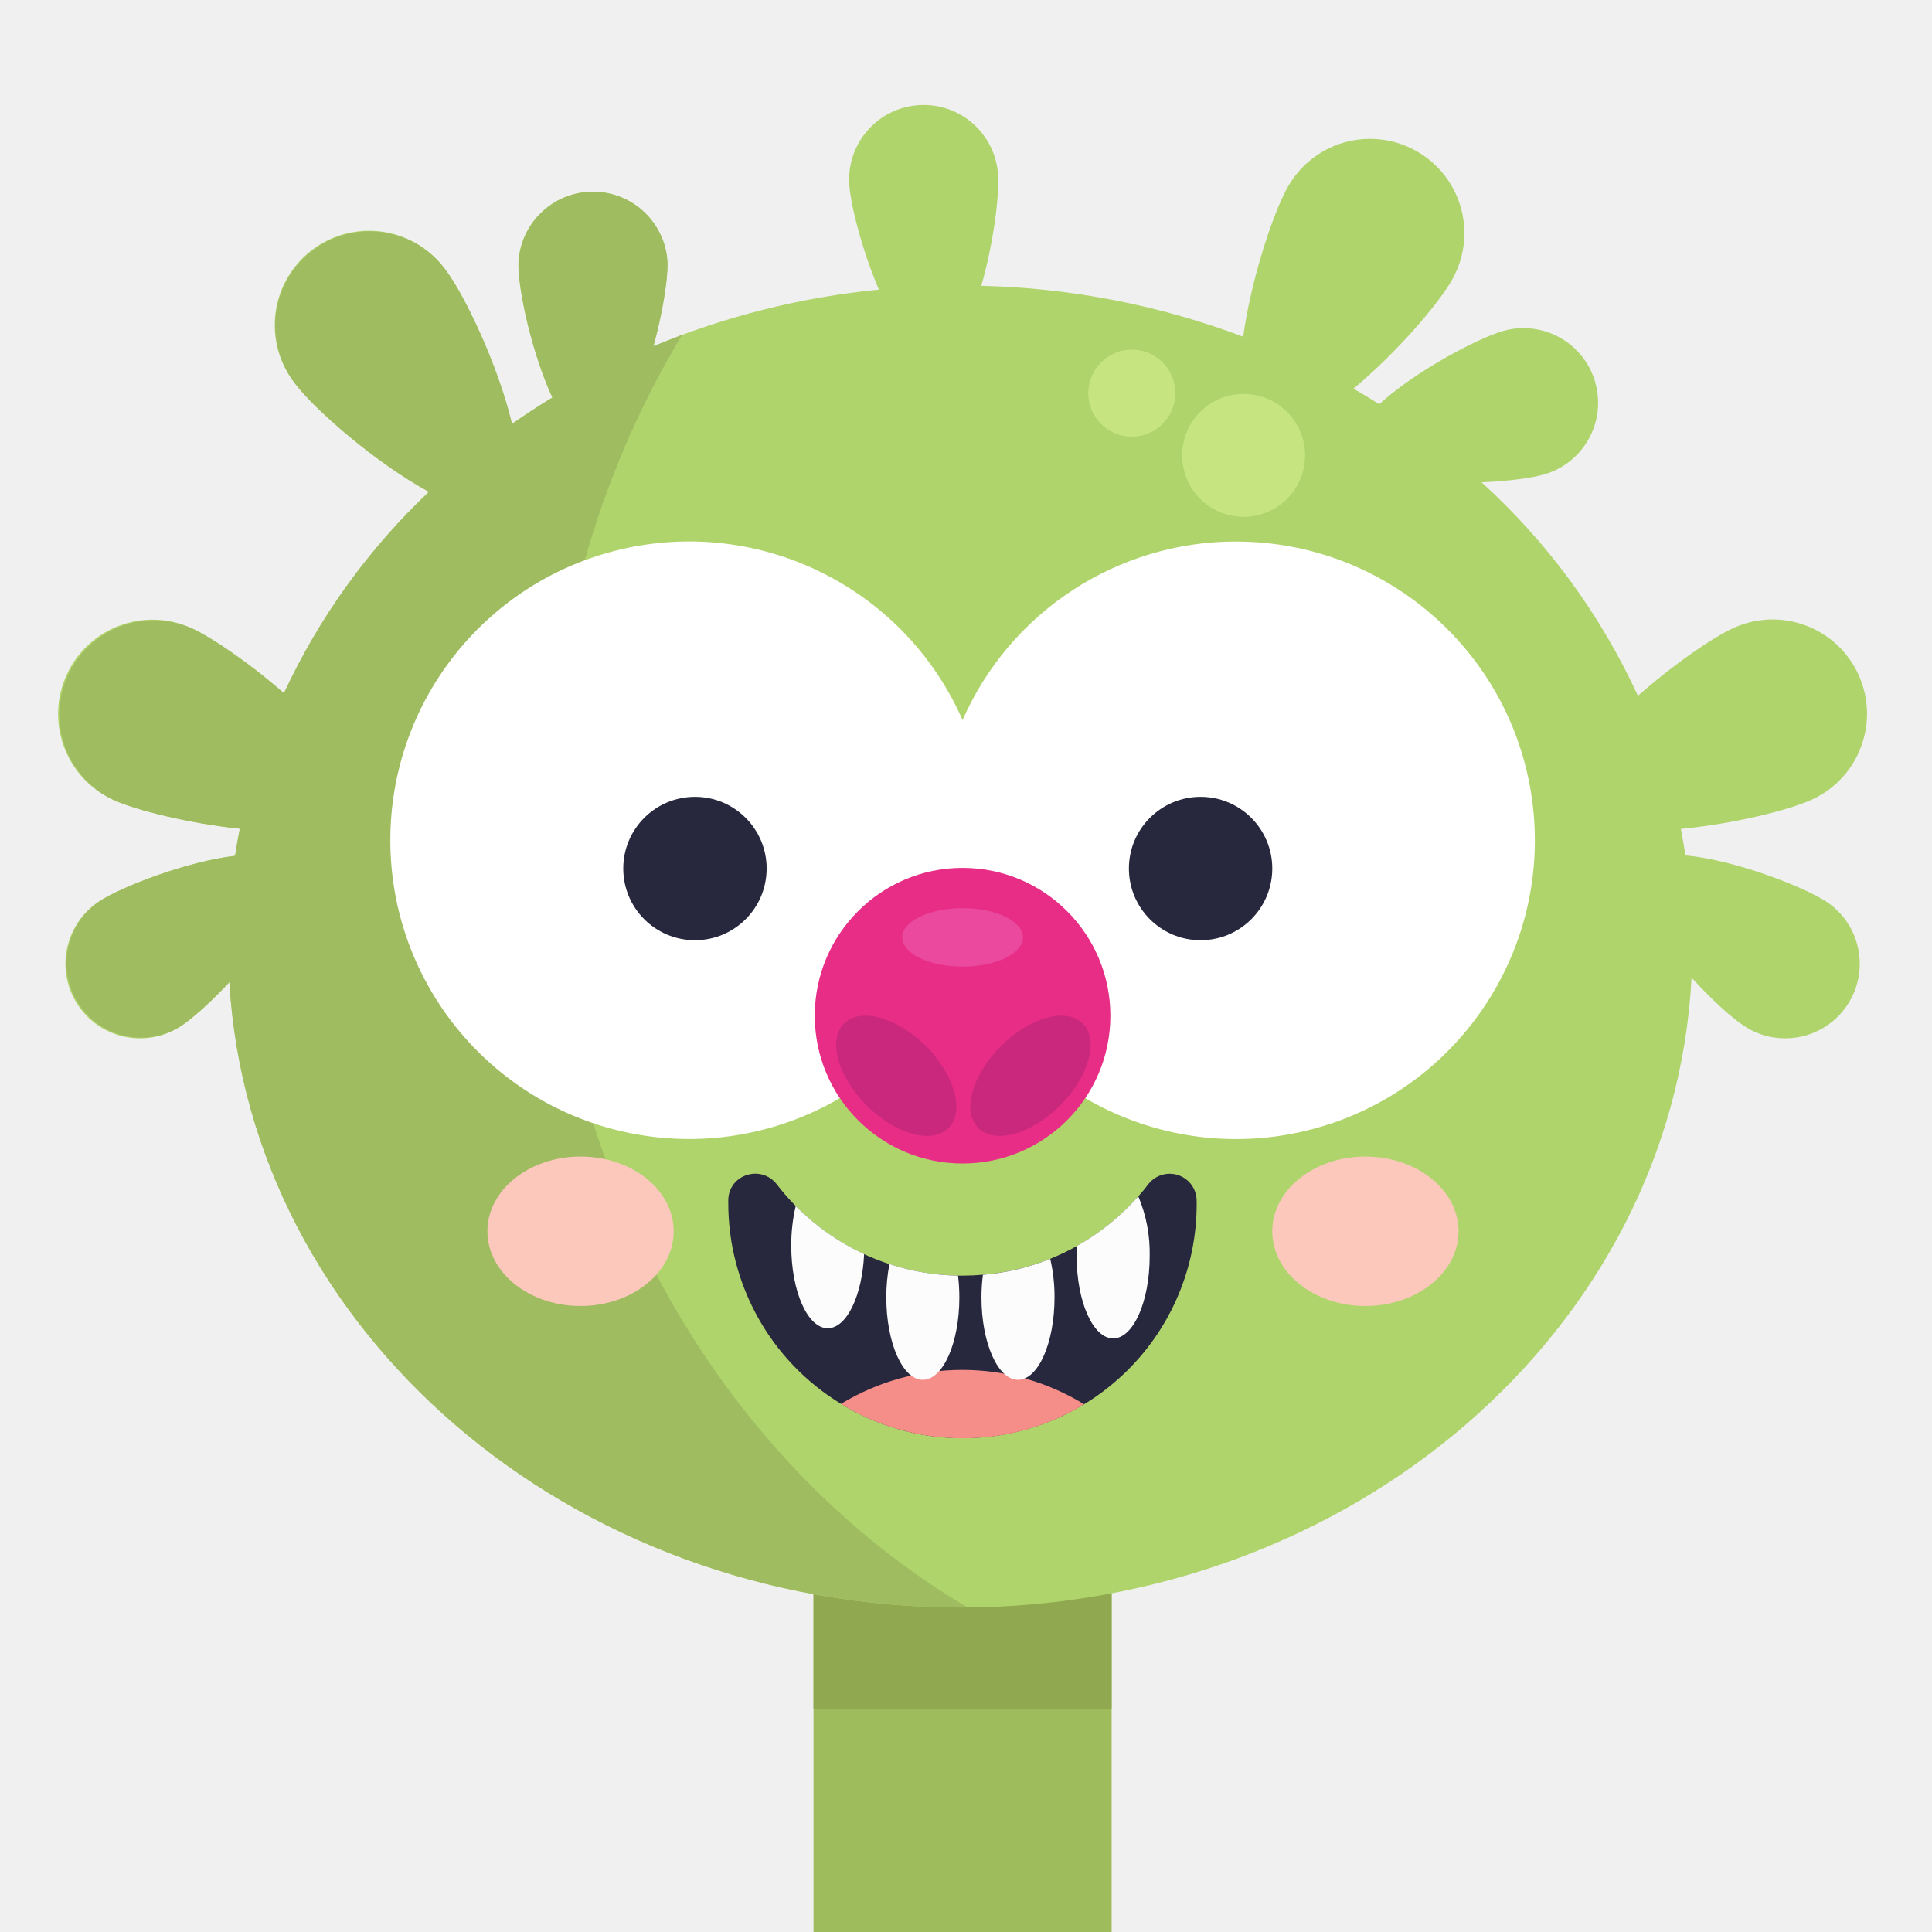
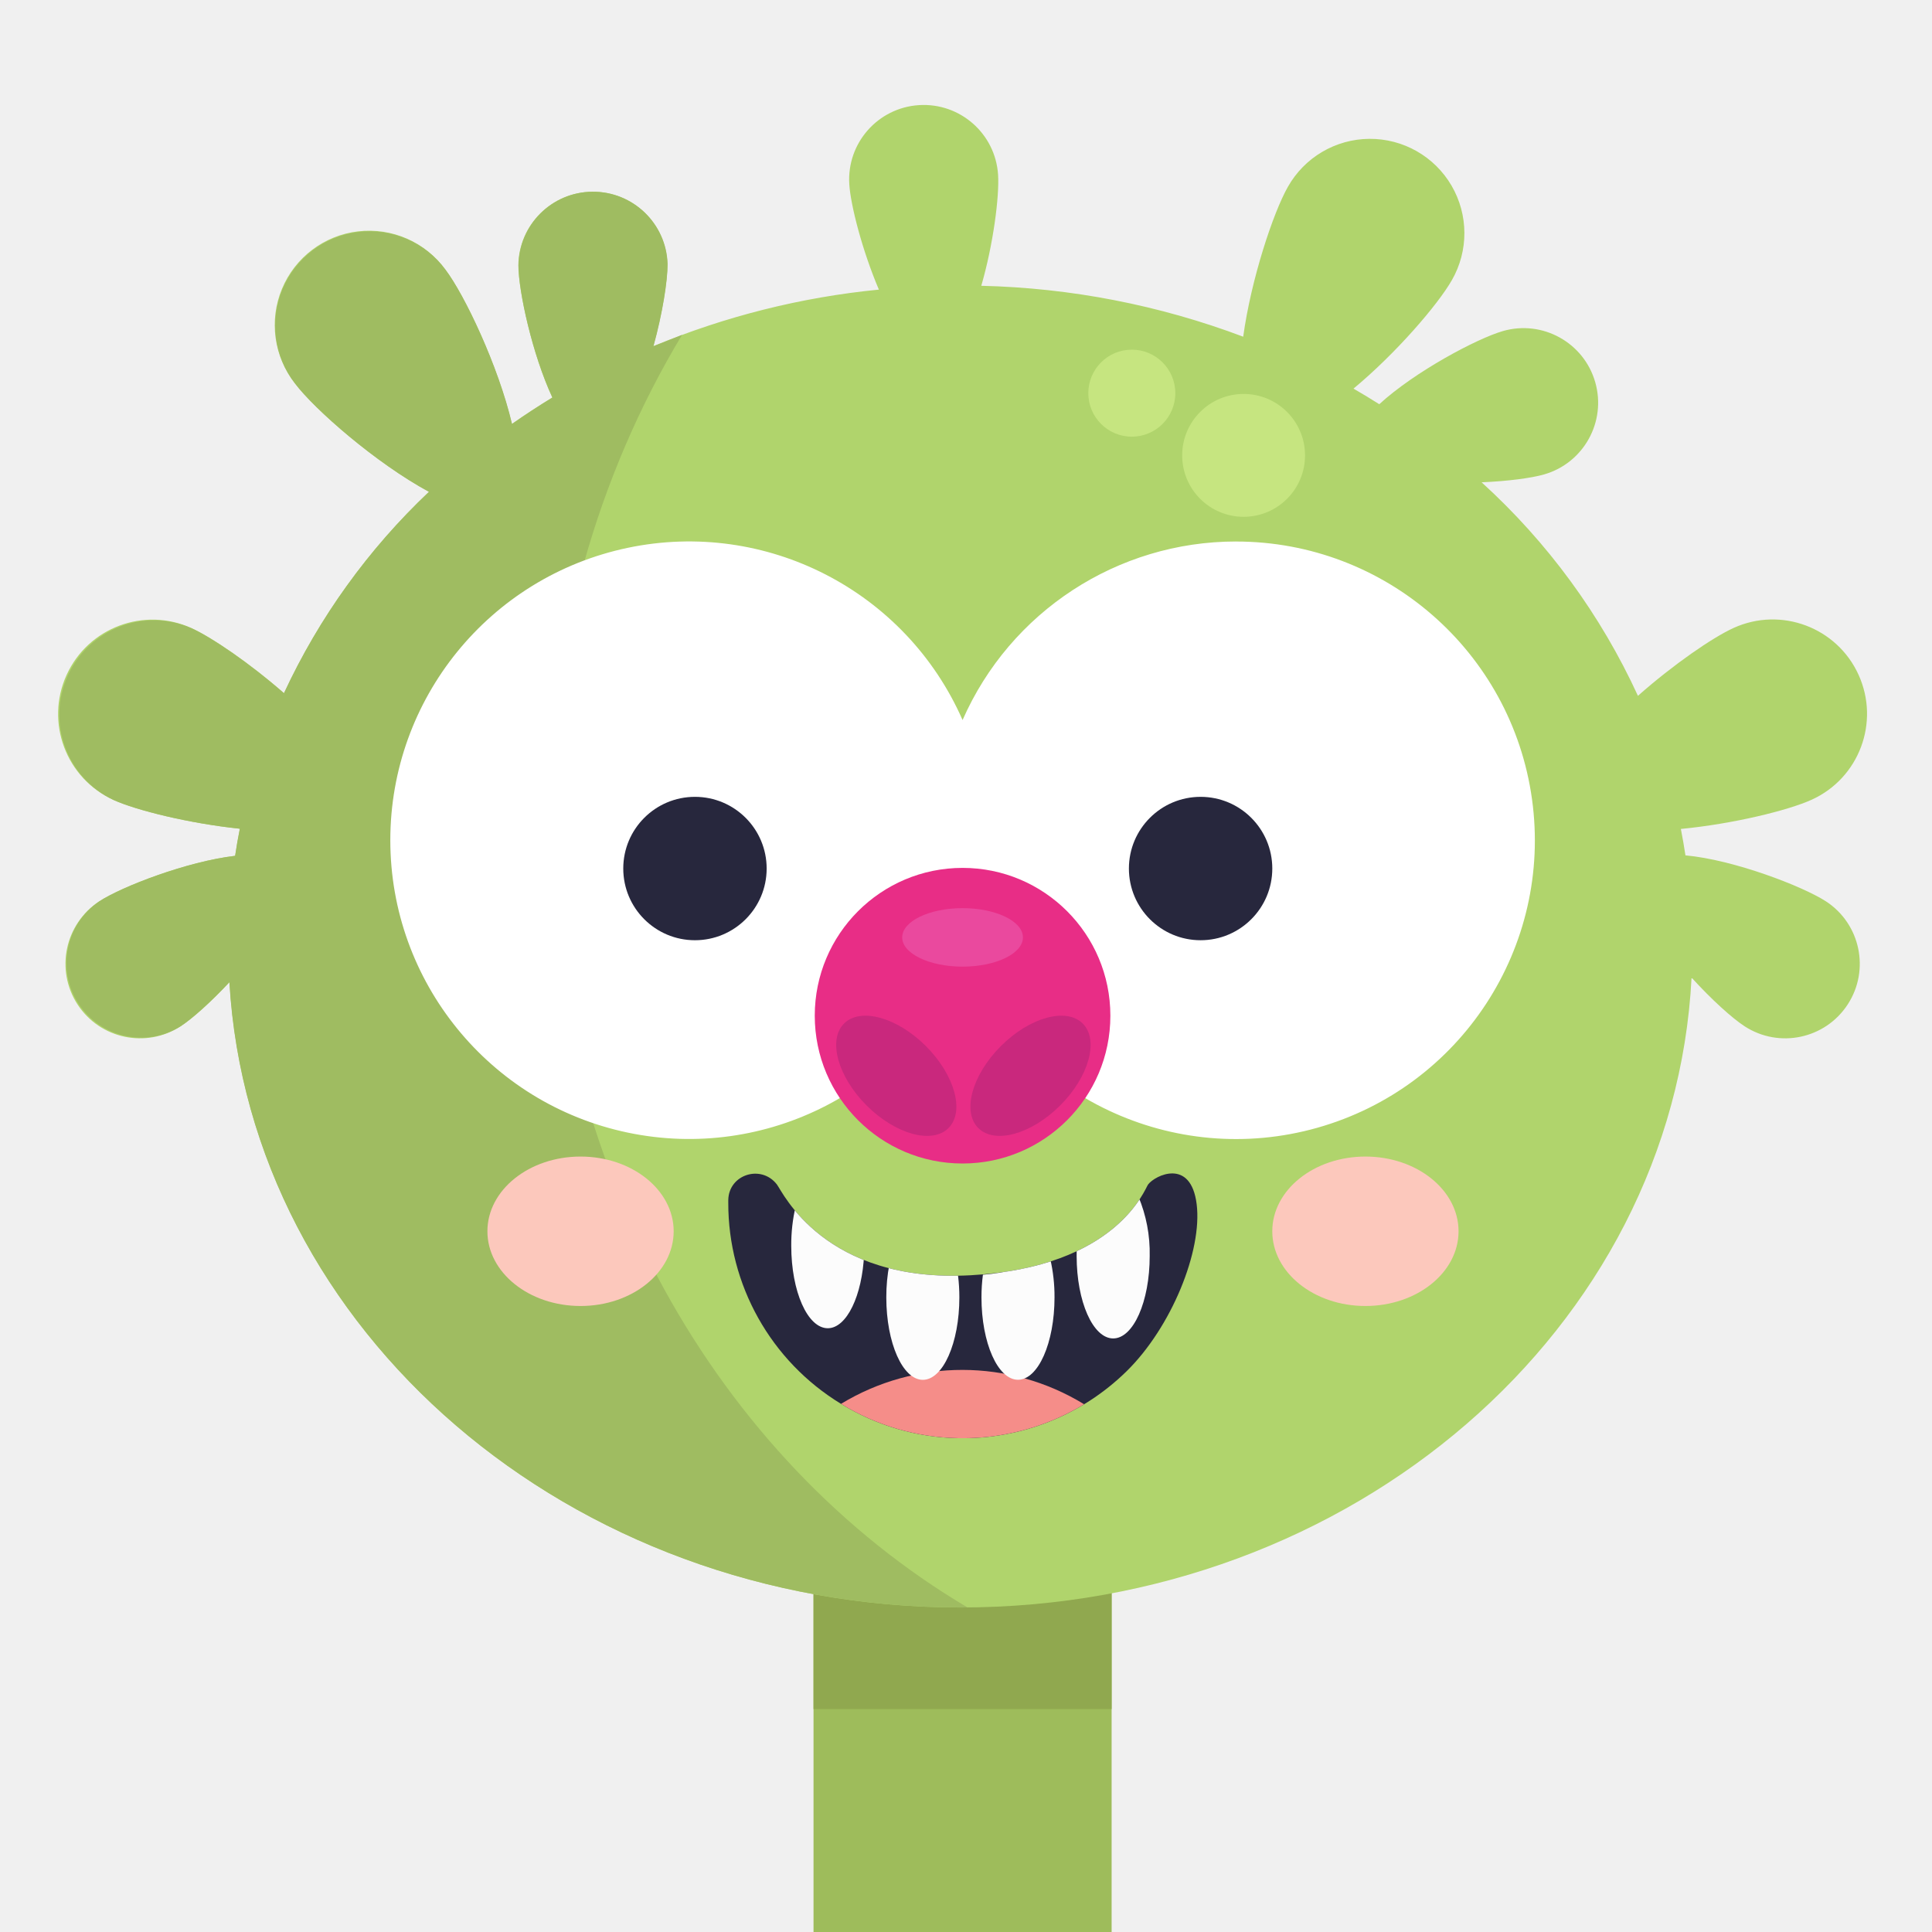
- <svg xmlns="http://www.w3.org/2000/svg" id="Layer_1" viewBox="0 0 160 160">
+ <svg xmlns="http://www.w3.org/2000/svg" viewBox="0 0 160 160">
  <defs>
-     <style>.cls-1{fill:#fcc8bc;}.cls-2{fill:#ea499e;}.cls-3{fill:#b0d46c;}.cls-4{fill:#c9287d;}.cls-5{fill:#fff;}.cls-6{fill:#9ebc5b;}.cls-7{fill:#e82d86;}.cls-8{fill:#f58d89;}.cls-9{fill:#9fbc61;}.cls-10{fill:#fcfcfc;}.cls-11{fill:#c6e580;}.cls-12{fill:#90a84f;}.cls-13{fill:#27273d;}</style>
+     <style>.s0{fill:#9ebc5b}.s1{fill:#90a84f}.s2{fill:#b0d46c}.s3{fill:#9fbc61}.s4{fill:#c6e580}.s5{fill:#ffffff}.s6{fill:#27273d}.s7{fill:#e82d86}.s8{fill:#c9287d}.s9{fill:#ea499e}.s10{fill:#fcc8bc}.s11{fill:#f58d89;clip-path:url(#abc10)}.s12{fill:#fcfcfc;clip-path:url(#abc10)}</style>
+     <clipPath id="abc10">
+       <path d="M99.103 99.728C99.582 103.588 97.012 109.919 93.297 113.563C89.582 117.207 84.556 119.204 79.353 119.103C75.919 119.041 72.565 118.058 69.641 116.256C63.833 112.717 60.296 106.401 60.313 99.6C60.313 99.6 60.313 99.378 60.313 99.378C60.351 97.256 63.041 96.41 64.338 98.091C64.816 98.713 68.256 106.276 80.391 105.611C92.526 104.946 94.819 98.435 95.078 98.097C95.651 97.333 98.624 95.868 99.103 99.728Z" />
+     </clipPath>
  </defs>
-   <g id="Avatars">
-     <g id="Artboard">
-       <g id="Monsters">
-         <g id="_50-Monsters-Avatar-Icons_23">
-           <g id="Icons">
-             <path id="Path" class="cls-6" d="M92.059,119.116v47.981c-8.185,1.234-16.511,1.203-24.688-.091v-47.891h24.688Z" />
-             <rect id="Rectangle" class="cls-12" x="67.372" y="129.194" width="24.688" height="12.344" />
-             <path id="Path-2" class="cls-3" d="M151.212,74.644c-1.938-1.25-7.606-3.438-11.631-3.806-.113-.728-.234-1.453-.378-2.188,4.309-.416,8.872-1.531,10.828-2.419,3.93-1.782,5.671-6.412,3.889-10.342s-6.412-5.671-10.342-3.889c-1.75.794-5,3.034-7.931,5.625-3.08-6.706-7.484-12.72-12.947-17.681,2.169-.094,4.113-.347,5.175-.653,3.279-.941,5.175-4.361,4.234-7.641-.941-3.279-4.361-5.175-7.641-4.234-2.159.625-7.275,3.341-10.244,6.059-.7-.444-1.411-.874-2.134-1.291,3.534-2.934,6.997-6.966,8.147-8.984,1.393-2.426,1.382-5.412-.029-7.828s-4.005-3.893-6.803-3.873c-2.798.02-5.371,1.534-6.747,3.97-1.219,2.141-3.053,7.669-3.703,12.416-6.941-2.617-14.275-4.042-21.691-4.216.997-3.438,1.503-7.409,1.391-9.194-.217-3.403-3.151-5.985-6.553-5.769-3.403.217-5.985,3.151-5.769,6.553.109,1.744,1.078,5.503,2.45,8.725-6.425.63-12.72,2.21-18.681,4.688.75-2.716,1.184-5.416,1.169-6.803-.1-3.36-2.869-6.022-6.23-5.991-3.361.031-6.08,2.745-6.117,6.106.022,2.131,1.15,7.338,2.812,10.938-1.144.694-2.259,1.425-3.347,2.188-1.141-4.828-3.912-10.675-5.5-12.775-1.66-2.29-4.427-3.504-7.236-3.174-2.809.329-5.22,2.151-6.305,4.762-1.085,2.611-.674,5.605,1.075,7.828,1.625,2.153,6.694,6.591,11.106,8.978-5.022,4.75-9.097,10.409-12.009,16.678-2.853-2.5-5.972-4.619-7.669-5.391-3.93-1.782-8.56-.041-10.342,3.889-1.782,3.93-.041,8.56,3.889,10.342,1.903.862,6.266,1.944,10.469,2.384-.15.741-.278,1.491-.391,2.244-3.997.469-9.375,2.544-11.25,3.769-2.857,1.86-3.666,5.683-1.806,8.541,1.86,2.857,5.683,3.666,8.541,1.806.963-.625,2.5-1.997,4.044-3.653,1.688,28.85,28.141,51.787,60.525,51.787,32.528,0,59.062-23.125,60.556-52.162,1.659,1.822,3.356,3.356,4.391,4.028,2.857,1.86,6.681,1.051,8.541-1.806,1.86-2.857,1.051-6.681-1.806-8.541Z" />
-             <path id="Path-3" class="cls-9" d="M80.125,133.122h-.594c-32.384.003-58.838-22.934-60.538-51.781-1.544,1.653-3.081,3.028-4.041,3.653-2.855,1.786-6.614.956-8.451-1.867-1.837-2.823-1.073-6.596,1.717-8.483,1.875-1.222,7.263-3.3,11.25-3.769.113-.753.241-1.5.391-2.244-4.203-.441-8.569-1.522-10.469-2.384-3.859-1.823-5.541-6.405-3.778-10.291,1.763-3.887,6.318-5.639,10.232-3.937,1.697.769,4.816,2.9,7.669,5.391,2.912-6.269,6.988-11.928,12.009-16.678-4.403-2.384-9.472-6.825-11.097-8.981-1.723-2.224-2.118-5.203-1.032-7.799s3.483-4.407,6.277-4.743c2.794-.335,5.552.858,7.221,3.123,1.588,2.103,4.375,7.947,5.516,12.778,1.088-.763,2.203-1.492,3.347-2.188-1.678-3.591-2.812-8.797-2.812-10.938.037-3.361,2.756-6.075,6.117-6.107,3.361-.031,6.13,2.631,6.23,5.991,0,1.391-.419,4.091-1.169,6.803.778-.312,1.562-.625,2.366-.938-7.009,11.644-11.103,25.675-11.103,40.778-.016,28.038,14.072,52.372,34.744,64.609Z" />
-             <path id="Path-4" class="cls-5" d="M102.366,44.844c-9.815 0-18.702,5.802-22.65,14.788-4.708-10.716-16.281-16.666-27.735-14.261-11.455,2.405-19.656,12.508-19.656,24.213s8.202,21.807,19.656,24.213c11.455,2.405,23.027-3.545,27.735-14.261,4.965,11.308,17.509,17.222,29.392,13.858,11.883-3.364,19.465-14.976,17.766-27.208-1.699-12.233-12.158-21.339-24.508-21.337v-.003Z" />
-             <circle id="Oval" class="cls-13" cx="57.553" cy="71.928" r="5.937" />
-             <circle id="Oval-2" class="cls-13" cx="99.428" cy="71.928" r="5.937" />
-             <path id="Path-5" class="cls-13" d="M99.103,99.728c.001,5.204-2.092,10.19-5.807,13.835-3.715,3.644-8.74,5.641-13.943,5.54-3.434-.062-6.788-1.045-9.712-2.847-5.808-3.539-9.345-9.855-9.328-16.656v-.222c.038-2.122,2.728-2.969,4.025-1.287.478.622.995,1.214,1.547,1.772,2.164,2.205,4.825,3.858,7.759,4.822,1.835.604,3.75.927,5.681.959h.375c.569,0,1.131-.025,1.684-.075,1.919-.156,3.804-.601,5.591-1.319.76-.306,1.499-.661,2.213-1.062,1.913-1.074,3.631-2.463,5.081-4.109.281-.312.55-.644.809-.981.573-.764,1.568-1.08,2.477-.785.909.294,1.53,1.134,1.545,2.088,0,.103.003.216.003.328Z" />
-             <path id="Path-6" class="cls-8" d="M89.787,116.297c-6.189,3.771-13.969,3.759-20.147-.031,6.191-3.766,13.968-3.754,20.147.031h0Z" />
-             <circle id="Oval-3" class="cls-7" cx="79.716" cy="84.116" r="12.241" />
-             <ellipse id="Oval-4" class="cls-4" cx="74.226" cy="89.092" rx="3.475" ry="6.119" transform="translate(-41.25752 78.58029) rotate(-45)" />
-             <ellipse id="Oval-5" class="cls-4" cx="85.342" cy="89.092" rx="6.119" ry="3.475" transform="translate(-38.00127 86.44049) rotate(-45)" />
-             <ellipse id="Oval-6" class="cls-2" cx="79.716" cy="77.631" rx="5" ry="2.422" />
-             <path id="Path-7" class="cls-10" d="M71.562,103.853c-.15,3.438-1.441,6.147-3.009,6.147-1.672,0-3.025-3.053-3.025-6.822-.009-1.112.116-2.221.372-3.303,1.634,1.654,3.552,3.002,5.663,3.978Z" />
-             <path id="Path-8" class="cls-10" d="M79.45,107.45c0,3.766-1.356,6.822-3.025,6.822s-3.025-3.056-3.025-6.822c-.004-.928.083-1.854.259-2.766,1.835.604,3.75.927,5.681.959.074.599.11,1.202.109,1.806Z" />
-             <path id="Path-9" class="cls-10" d="M87.331,107.45c0,3.766-1.353,6.822-3.025,6.822s-3.025-3.056-3.025-6.822c-.001-.627.039-1.253.119-1.875,1.914-.16,3.794-.606,5.575-1.325.242,1.049.361,2.123.356,3.2h0Z" />
-             <path id="Path-10" class="cls-10" d="M95.212,104.022c0,3.769-1.353,6.822-3.025,6.822s-3.025-3.053-3.025-6.822c0-.284,0-.566.025-.841,1.913-1.074,3.631-2.463,5.081-4.109.659,1.565.981,3.252.944,4.95Z" />
-             <ellipse id="Oval-7" class="cls-1" cx="48.078" cy="101.969" rx="7.713" ry="6.188" />
-             <ellipse id="Oval-8" class="cls-1" cx="113.078" cy="101.969" rx="7.713" ry="6.188" />
-             <circle id="Oval-9" class="cls-11" cx="102.991" cy="37.713" r="5.088" />
-             <circle id="Oval-10" class="cls-11" cx="93.731" cy="32.559" r="3.603" />
-           </g>
-         </g>
-       </g>
-     </g>
-   </g>
+   <path class="s0" d="M92.06 119.116C92.06 119.116 92.06 167.097 92.06 167.097C83.875 168.331 75.548 168.3 67.372 167.006C67.372 167.006 67.372 119.116 67.372 119.116C67.372 119.116 92.06 119.116 92.06 119.116Z" />
+   <path class="s1" d="M67.372 141.538C67.372 141.538 67.372 129.194 67.372 129.194C67.372 129.194 92.06 129.194 92.06 129.194C92.06 129.194 92.06 141.538 92.06 141.538C92.06 141.538 67.372 141.538 67.372 141.538Z" />
+   <path class="s2" d="M151.213 74.643C149.275 73.393 143.607 71.206 139.582 70.837C139.469 70.109 139.347 69.384 139.203 68.65C143.512 68.234 148.076 67.119 150.032 66.231C153.962 64.449 155.703 59.819 153.921 55.889C152.139 51.959 147.508 50.218 143.578 52C141.828 52.794 138.578 55.034 135.647 57.625C132.567 50.919 128.163 44.904 122.7 39.943C124.869 39.849 126.813 39.596 127.875 39.29C131.154 38.349 133.051 34.929 132.11 31.65C131.169 28.371 127.748 26.474 124.469 27.415C122.31 28.04 117.194 30.756 114.225 33.475C113.525 33.031 112.814 32.601 112.091 32.184C115.625 29.25 119.088 25.219 120.238 23.2C121.631 20.774 121.619 17.788 120.209 15.372C118.799 12.956 116.204 11.478 113.406 11.498C110.608 11.518 108.036 13.032 106.66 15.468C105.441 17.609 103.607 23.137 102.957 27.884C96.016 25.267 88.682 23.841 81.266 23.668C82.263 20.23 82.769 16.259 82.657 14.475C82.44 11.072 79.506 8.489 76.103 8.706C72.7 8.923 70.118 11.856 70.335 15.259C70.444 17.003 71.413 20.762 72.785 23.984C66.36 24.614 60.064 26.195 54.103 28.672C54.853 25.956 55.288 23.255 55.272 21.868C55.172 18.508 52.403 15.847 49.042 15.878C45.681 15.909 42.962 18.623 42.925 21.984C42.947 24.115 44.075 29.322 45.738 32.922C44.594 33.616 43.479 34.347 42.391 35.109C41.25 30.281 38.479 24.434 36.891 22.334C35.231 20.044 32.464 18.831 29.655 19.16C26.846 19.489 24.436 21.311 23.351 23.922C22.266 26.533 22.676 29.528 24.425 31.75C26.05 33.903 31.119 38.341 35.532 40.728C30.51 45.478 26.434 51.137 23.522 57.406C20.669 54.906 17.55 52.787 15.853 52.015C11.923 50.233 7.293 51.974 5.511 55.904C3.729 59.834 5.47 64.465 9.4 66.247C11.303 67.109 15.666 68.19 19.869 68.631C19.719 69.372 19.591 70.122 19.478 70.875C15.481 71.344 10.103 73.418 8.228 74.643C5.371 76.503 4.562 80.327 6.422 83.184C8.282 86.041 12.106 86.85 14.963 84.99C15.925 84.365 17.463 82.993 19.007 81.337C20.695 110.187 47.148 133.125 79.532 133.125C112.06 133.125 138.594 110 140.088 80.962C141.747 82.784 143.444 84.318 144.478 84.99C147.335 86.85 151.159 86.041 153.019 83.184C154.879 80.327 154.07 76.503 151.213 74.643Z" />
+   <path class="s3" d="M80.125 133.122C80.125 133.122 79.531 133.122 79.531 133.122C47.147 133.125 20.694 110.188 18.994 81.341C17.45 82.994 15.912 84.369 14.953 84.994C12.098 86.78 8.339 85.95 6.502 83.127C4.665 80.304 5.429 76.53 8.219 74.644C10.094 73.422 15.481 71.344 19.469 70.875C19.582 70.122 19.709 69.376 19.859 68.632C15.656 68.191 11.291 67.11 9.391 66.247C5.532 64.424 3.849 59.843 5.612 55.956C7.375 52.069 11.931 50.316 15.844 52.019C17.541 52.788 20.66 54.919 23.513 57.41C26.425 51.141 30.5 45.482 35.522 40.732C31.119 38.348 26.05 33.906 24.425 31.75C22.702 29.526 22.307 26.547 23.393 23.951C24.479 21.355 26.876 19.543 29.67 19.208C32.464 18.873 35.222 20.067 36.891 22.332C38.479 24.435 41.265 30.279 42.406 35.11C43.494 34.348 44.609 33.618 45.753 32.922C44.075 29.331 42.941 24.126 42.941 21.985C42.978 18.624 45.697 15.91 49.058 15.878C52.419 15.847 55.188 18.509 55.288 21.869C55.288 23.26 54.869 25.96 54.119 28.672C54.897 28.36 55.681 28.047 56.484 27.735C49.475 39.379 45.381 53.41 45.381 68.513C45.365 96.551 59.453 120.884 80.125 133.122Z" />
+   <path class="s4" d="M97.903 37.713C97.903 34.903 100.181 32.625 102.991 32.625C105.8 32.625 108.078 34.903 108.078 37.713C108.078 40.523 105.8 42.8 102.991 42.8C100.181 42.8 97.903 40.523 97.903 37.713Z" />
+   <path class="s4" d="M90.129 32.56C90.129 30.57 91.742 28.957 93.732 28.957C95.721 28.957 97.335 30.57 97.335 32.56C97.335 34.55 95.721 36.163 93.732 36.163C91.742 36.163 90.129 34.55 90.129 32.56Z" />
+   <path class="s5" d="M102.366 44.844C92.551 44.844 83.664 50.645 79.716 59.631C75.008 48.915 63.436 42.965 51.981 45.37C40.526 47.775 32.324 57.879 32.324 69.583C32.324 81.287 40.526 91.391 51.981 93.796C63.436 96.201 75.008 90.251 79.716 79.535C84.681 90.843 97.225 96.757 109.108 93.393C120.991 90.029 128.573 78.417 126.874 66.184C125.175 53.951 114.716 44.846 102.366 44.847C102.366 44.847 102.366 44.844 102.366 44.844Z" />
+   <path class="s6" d="M51.616 71.928C51.616 68.649 54.274 65.991 57.553 65.991C60.832 65.991 63.491 68.649 63.491 71.928C63.491 75.207 60.832 77.866 57.553 77.866C54.274 77.866 51.616 75.207 51.616 71.928Z" />
+   <path class="s6" d="M93.491 71.928C93.491 68.649 96.149 65.991 99.428 65.991C102.707 65.991 105.366 68.649 105.366 71.928C105.366 75.207 102.707 77.866 99.428 77.866C96.149 77.866 93.491 75.207 93.491 71.928Z" />
+   <path class="s7" d="M67.475 84.116C67.475 77.355 72.955 71.875 79.716 71.875C86.476 71.875 91.956 77.355 91.956 84.116C91.956 90.876 86.476 96.356 79.716 96.356C72.955 96.356 67.475 90.876 67.475 84.116Z" />
+   <path class="s8" d="M71.768 91.55C69.379 89.16 68.542 86.123 69.899 84.766C71.256 83.409 74.293 84.246 76.683 86.636C79.072 89.025 79.909 92.062 78.552 93.419C77.195 94.777 74.158 93.94 71.768 91.55Z" />
+   <path class="s8" d="M81.016 93.418C79.659 92.061 80.496 89.024 82.885 86.635C85.275 84.245 88.312 83.408 89.669 84.765C91.026 86.122 90.189 89.159 87.8 91.549C85.41 93.939 82.373 94.776 81.016 93.418Z" />
+   <path class="s9" d="M74.716 77.631C74.716 76.293 76.954 75.209 79.716 75.209C82.477 75.209 84.716 76.293 84.716 77.631C84.716 78.968 82.477 80.053 79.716 80.053C76.954 80.053 74.716 78.968 74.716 77.631Z" />
+   <path class="s10" d="M40.365 101.969C40.365 98.552 43.819 95.781 48.078 95.781C52.337 95.781 55.791 98.552 55.791 101.969C55.791 105.386 52.337 108.157 48.078 108.157C43.819 108.157 40.365 105.386 40.365 101.969Z" />
+   <path class="s10" d="M105.365 101.969C105.365 98.552 108.819 95.781 113.078 95.781C117.337 95.781 120.791 98.552 120.791 101.969C120.791 105.386 117.337 108.157 113.078 108.157C108.819 108.157 105.365 105.386 105.365 101.969Z" />
+   <path class="s6" d="M99.103 99.728C99.582 103.588 97.012 109.919 93.297 113.563C89.582 117.207 84.556 119.204 79.353 119.103C75.919 119.041 72.565 118.058 69.641 116.256C63.833 112.717 60.296 106.401 60.313 99.6C60.313 99.6 60.313 99.378 60.313 99.378C60.351 97.256 63.041 96.41 64.338 98.091C64.816 98.713 68.256 106.276 80.391 105.611C92.526 104.946 94.819 98.435 95.078 98.097C95.651 97.333 98.624 95.868 99.103 99.728Z" />
+   <path class="s11" d="M89.787 116.297C83.598 120.068 75.819 120.056 69.641 116.266C75.832 112.5 83.608 112.511 89.787 116.297C89.787 116.297 89.787 116.297 89.787 116.297Z" />
+   <path class="s12" d="M71.562 103.854C71.412 107.291 70.122 109.999 68.553 109.999C66.881 109.999 65.528 106.947 65.528 103.179C65.519 102.066 65.644 100.958 65.9 99.876C67.534 101.529 69.451 102.878 71.562 103.854Z" />
+   <path class="s12" d="M79.45 107.45C79.45 111.216 78.094 114.272 76.425 114.272C74.756 114.272 73.4 111.216 73.4 107.45C73.396 106.522 73.482 105.595 73.659 104.684C75.494 105.288 77.41 105.612 79.341 105.644C79.415 106.243 79.451 106.846 79.45 107.45Z" />
+   <path class="s12" d="M87.331 107.444C87.331 111.21 85.978 114.266 84.306 114.266C82.634 114.266 81.281 111.21 81.281 107.444C81.28 106.817 81.32 106.191 81.4 105.569C83.314 105.409 85.194 104.963 86.975 104.244C87.217 105.293 87.336 106.367 87.331 107.444C87.331 107.444 87.331 107.444 87.331 107.444Z" />
+   <path class="s12" d="M95.213 104.022C95.213 107.791 93.86 110.844 92.188 110.844C90.516 110.844 89.163 107.791 89.163 104.022C89.163 103.738 89.163 103.456 89.188 103.181C91.101 102.107 92.819 100.718 94.269 99.072C94.928 100.637 95.25 102.324 95.213 104.022Z" />
</svg>
